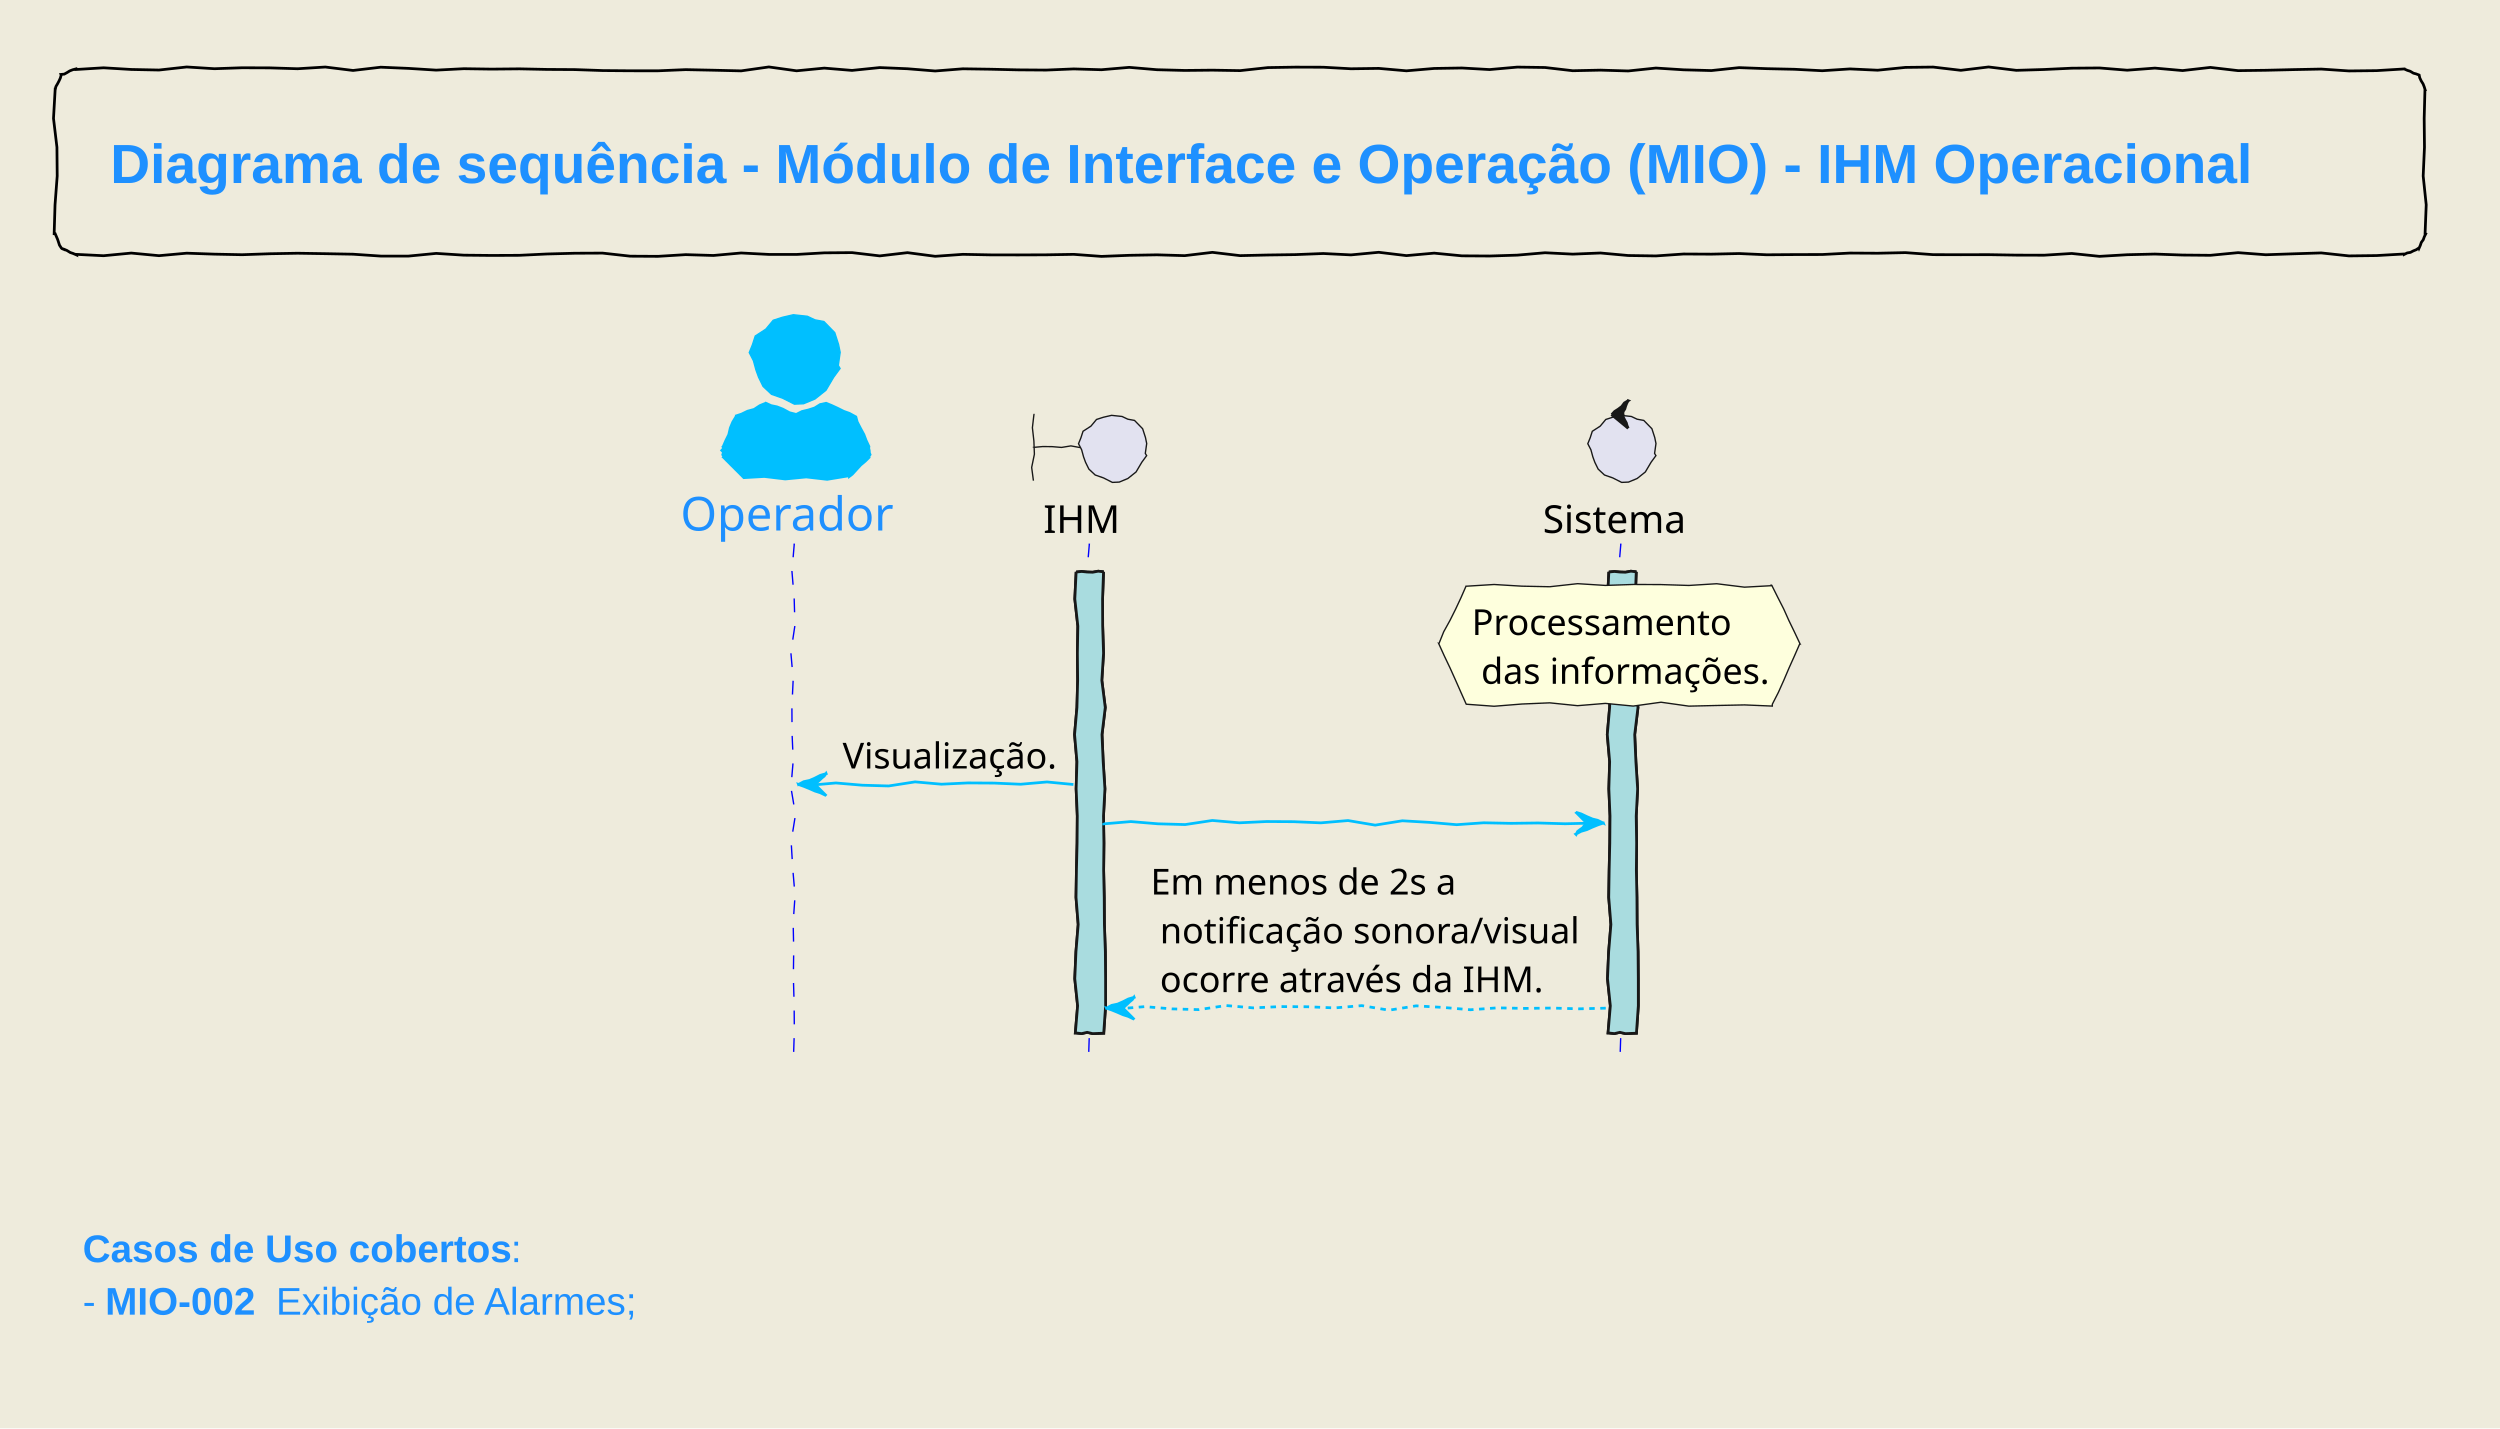
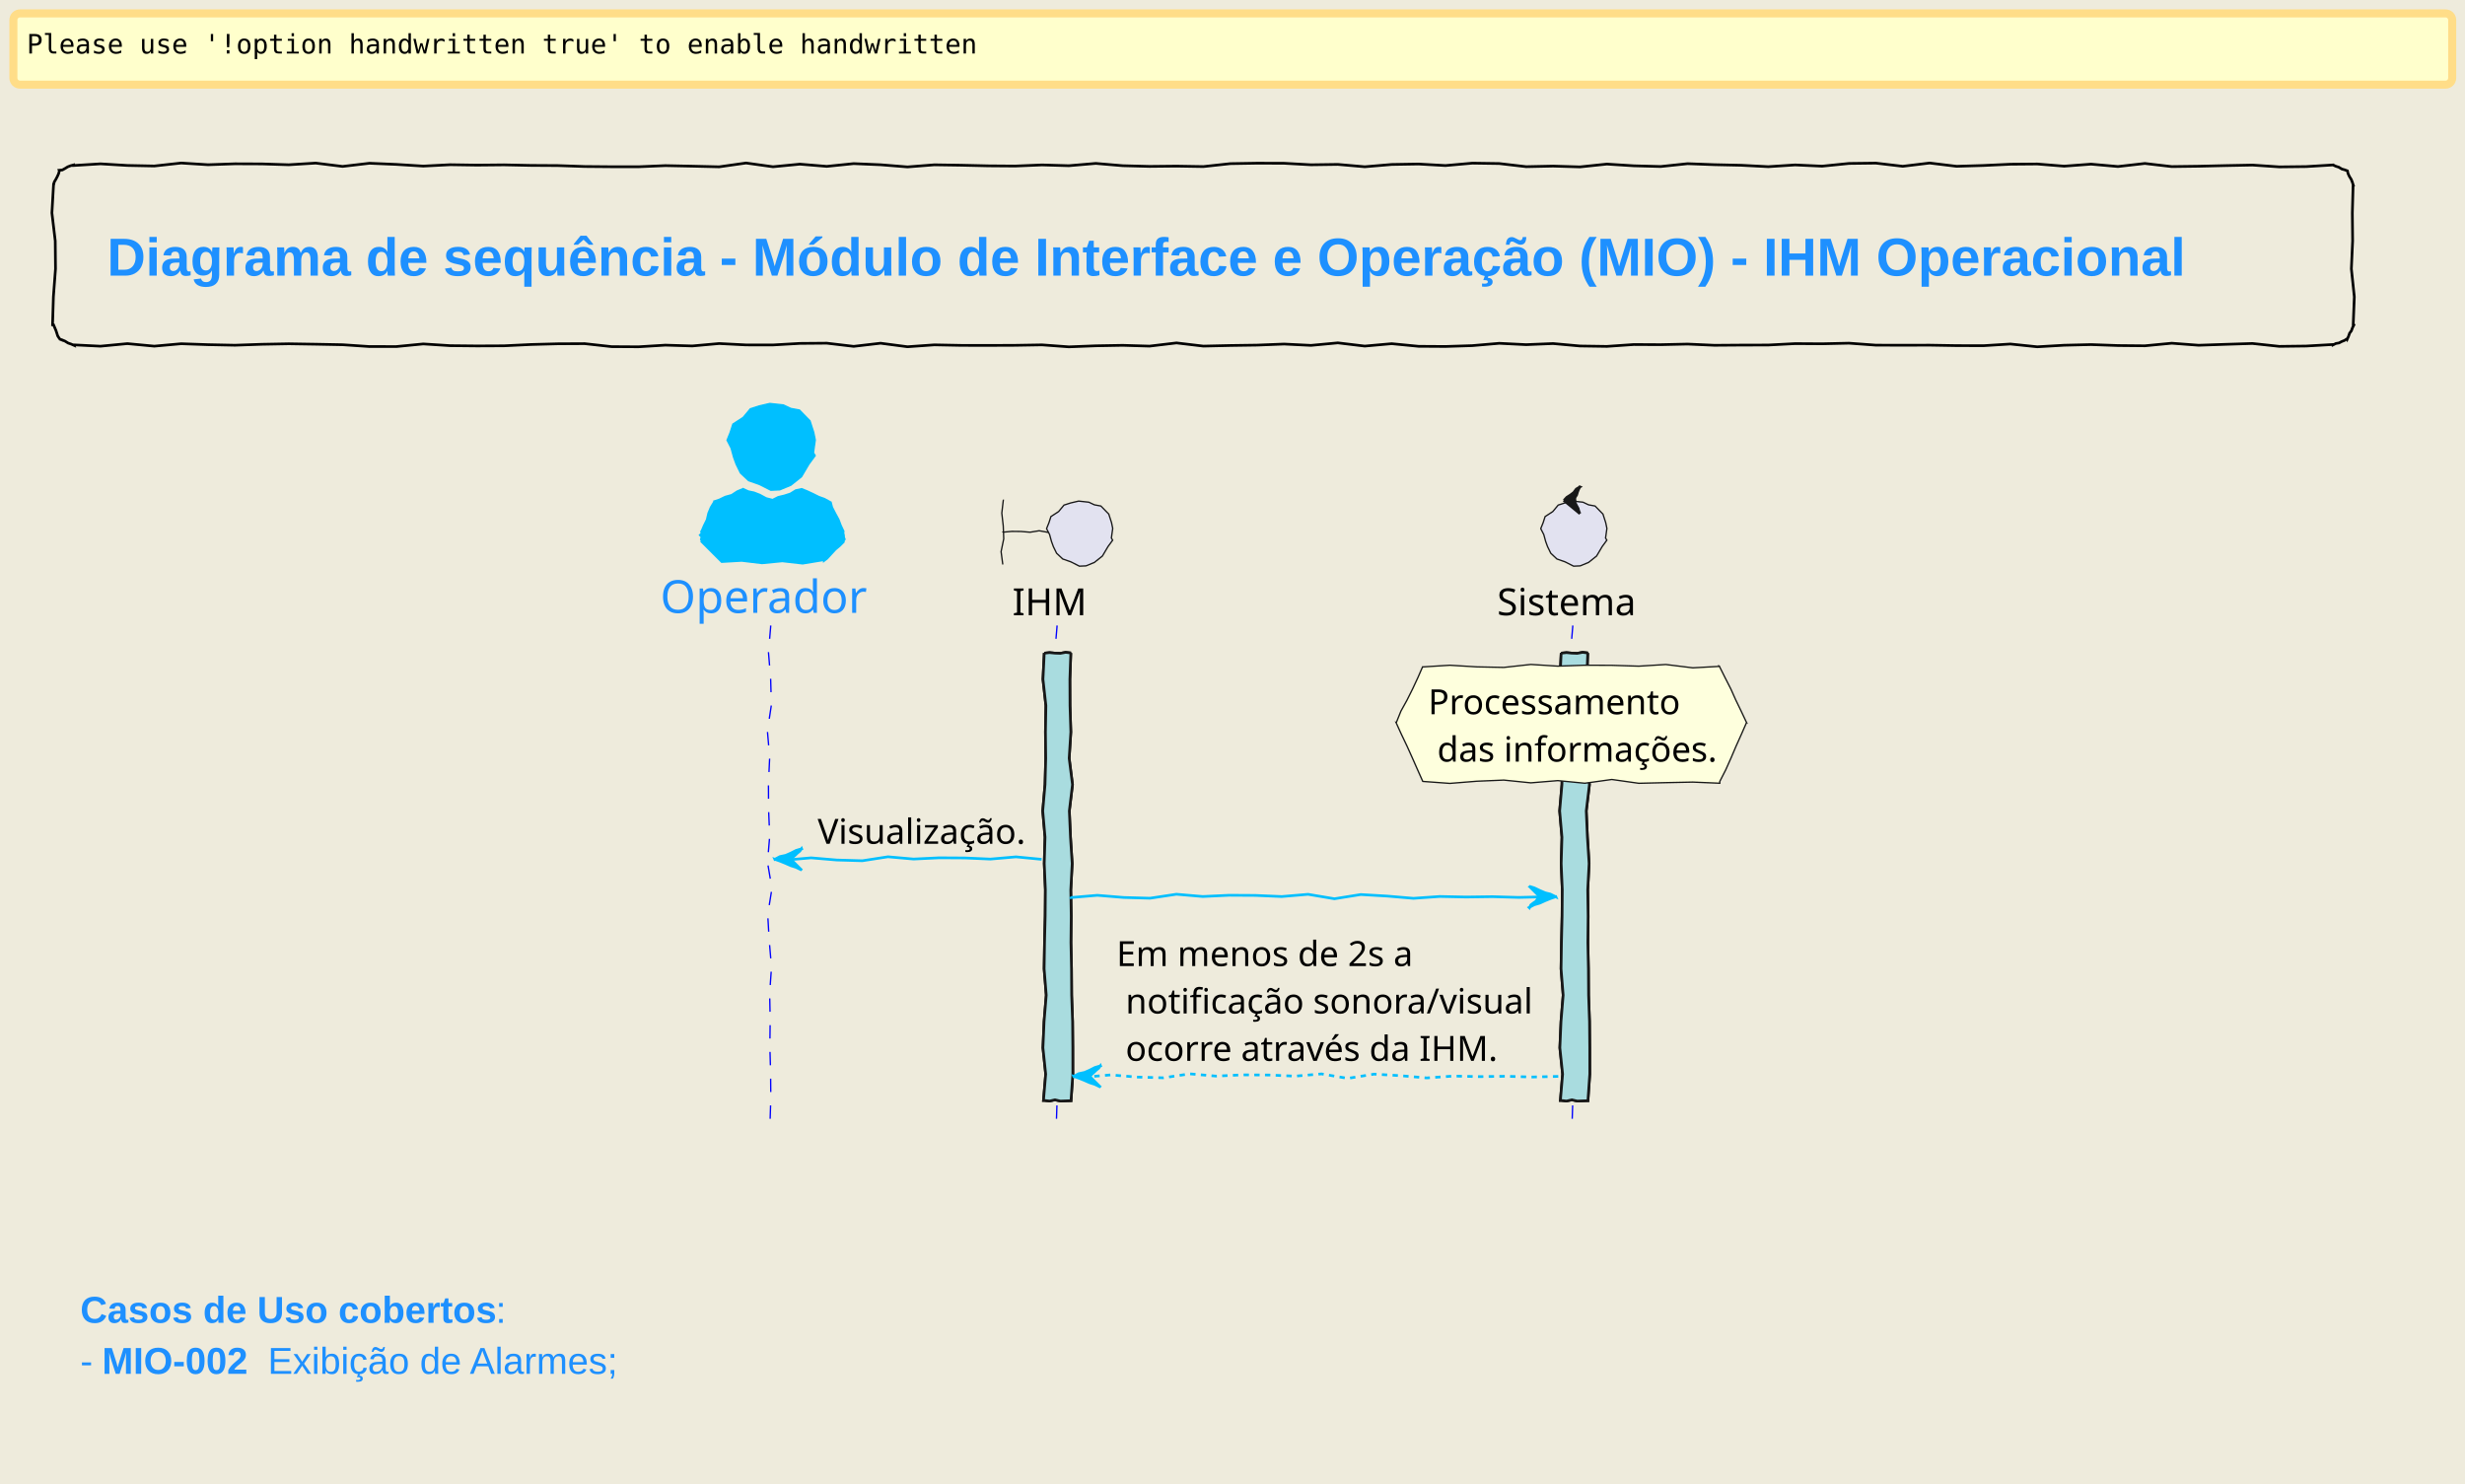
- <svg xmlns="http://www.w3.org/2000/svg" contentStyleType="text/css" data-diagram-type="SEQUENCE" height="750.142px" preserveAspectRatio="none" style="width:1313px;height:750px;background:#EEEBDC;" version="1.1" viewBox="0 0 1313 750" width="1313.473px" zoomAndPan="magnify">
+ <svg xmlns="http://www.w3.org/2000/svg" contentStyleType="text/css" data-diagram-type="SEQUENCE" height="750.619px" preserveAspectRatio="none" style="width:1246px;height:750px;background:#EEEBDC;" version="1.1" viewBox="0 0 1246 750" width="1246.974px" zoomAndPan="magnify">
  <defs />
  <g>
-     <rect fill="#EEEBDC" height="750.142" style="stroke:none;stroke-width:1.448;" width="1313.473" x="0" y="0" />
+     <rect fill="#EEEBDC" height="750.619" style="stroke:none;stroke-width:1.353;" width="1246.974" x="0" y="0" />
+     <rect fill="#FFFFCC" height="36.031" rx="3.381" ry="3.381" style="stroke:#FFDD88;stroke-width:4.057;" width="1232.772" x="6.762" y="6.762" />
+     <text fill="#000000" font-family="monospace" font-size="13.525" lengthAdjust="spacing" textLength="480.41" x="13.525" y="27.049">Please use '!option handwritten true' to enable handwritten</text>
    <g>
-       <polygon fill="#A9DCDF" points="565.195,300.338,565.195,300.439,568.092,300.138,570.988,300.431,573.884,300.531,576.781,299.993,579.677,300.338,579.564,300.338,579.059,314.584,579.122,328.83,579.578,343.076,578.676,357.322,580.479,371.568,578.764,385.814,579.39,400.06,580.302,414.306,579.553,428.552,579.776,442.798,579.631,457.045,579.935,471.291,580.023,485.537,580.525,499.783,580.649,514.029,580.661,528.275,579.677,542.521,579.677,542.644,576.781,542.745,573.884,542.86,570.988,542.173,568.092,542.848,565.195,542.521,564.766,542.521,565.968,528.275,564.479,514.029,565.096,499.783,566.269,485.537,565.125,471.291,565.348,457.045,565.686,442.798,565.798,428.552,565.19,414.306,565.611,400.06,564.366,385.814,565.607,371.568,565.989,357.322,565.839,343.076,566.083,328.83,564.496,314.584,565.195,300.338" style="stroke:#181818;stroke-width:1.448;" />
+       <polygon fill="#A9DCDF" points="527.851,330.049,527.851,330.143,530.556,329.862,533.261,330.136,535.966,330.229,538.671,329.727,541.376,330.049,541.27,330.049,540.799,343.353,540.857,356.658,541.283,369.963,540.441,383.268,542.124,396.572,540.523,409.877,541.108,423.182,541.96,436.487,541.26,449.792,541.468,463.096,541.332,476.401,541.617,489.706,541.699,503.011,542.168,516.316,542.283,529.62,542.294,542.925,541.376,556.23,541.376,556.345,538.671,556.439,535.966,556.546,533.261,555.905,530.556,556.536,527.851,556.23,527.45,556.23,528.573,542.925,527.181,529.62,527.758,516.316,528.854,503.011,527.785,489.706,527.993,476.401,528.309,463.096,528.414,449.792,527.846,436.487,528.239,423.182,527.077,409.877,528.236,396.572,528.592,383.268,528.452,369.963,528.68,356.658,527.197,343.353,527.851,330.049" style="stroke:#181818;stroke-width:1.353;" />
    </g>
    <g>
-       <polygon fill="#A9DCDF" points="844.976,300.338,844.976,300.439,847.872,300.138,850.768,300.431,853.664,300.531,856.561,299.993,859.457,300.338,859.345,300.338,858.839,314.584,858.902,328.83,859.358,343.076,858.456,357.322,860.259,371.568,858.544,385.814,859.171,400.06,860.082,414.306,859.333,428.552,859.556,442.798,859.411,457.045,859.716,471.291,859.803,485.537,860.305,499.783,860.429,514.029,860.441,528.275,859.457,542.521,859.457,542.644,856.561,542.745,853.664,542.86,850.768,542.173,847.872,542.848,844.976,542.521,844.546,542.521,845.749,528.275,844.259,514.029,844.876,499.783,846.049,485.537,844.905,471.291,845.128,457.045,845.466,442.798,845.578,428.552,844.97,414.306,845.391,400.06,844.147,385.814,845.387,371.568,845.769,357.322,845.619,343.076,845.863,328.83,844.276,314.584,844.976,300.338" style="stroke:#181818;stroke-width:1.448;" />
+       <polygon fill="#A9DCDF" points="789.145,330.049,789.145,330.143,791.85,329.862,794.555,330.136,797.26,330.229,799.965,329.727,802.67,330.049,802.564,330.049,802.093,343.353,802.151,356.658,802.577,369.963,801.735,383.268,803.418,396.572,801.817,409.877,802.402,423.182,803.254,436.487,802.554,449.792,802.762,463.096,802.626,476.401,802.911,489.706,802.993,503.011,803.462,516.316,803.577,529.62,803.588,542.925,802.67,556.23,802.67,556.345,799.965,556.439,797.26,556.546,794.555,555.905,791.85,556.536,789.145,556.23,788.744,556.23,789.867,542.925,788.475,529.62,789.052,516.316,790.148,503.011,789.079,489.706,789.287,476.401,789.603,463.096,789.708,449.792,789.14,436.487,789.533,423.182,788.371,409.877,789.529,396.572,789.886,383.268,789.746,369.963,789.974,356.658,788.492,343.353,789.145,330.049" style="stroke:#181818;stroke-width:1.353;" />
    </g>
    <g>
-       <polygon fill="#000000" fill-opacity="0" points="412.124,285.856,412.124,285.958,414.441,285.656,416.758,285.95,419.075,286.049,421.392,285.512,423.709,285.856,423.597,285.856,423.092,300.051,423.154,314.245,423.611,328.44,422.708,342.635,424.511,356.829,422.797,371.024,423.423,385.219,424.335,399.413,423.585,413.608,423.808,427.803,423.663,441.997,423.968,456.192,424.056,470.387,424.558,484.581,424.681,498.776,424.693,512.97,424.078,527.165,424.381,541.36,423.709,555.554,423.709,555.893,421.392,555.206,419.075,555.882,416.758,555.411,414.441,555.812,412.124,555.554,411.407,555.554,412.025,541.36,413.198,527.165,412.054,512.97,412.277,498.776,412.615,484.581,412.727,470.387,412.119,456.192,412.54,441.997,411.295,427.803,412.536,413.608,412.918,399.413,412.768,385.219,413.012,371.024,411.425,356.829,411.18,342.635,411.224,328.44,412.039,314.245,411.84,300.051,412.124,285.856" />
-       <path d="M416.73,285.856 L417.136,285.856 L415.93,300.051 L417.103,314.245 L417.502,328.44 L415.353,342.635 L416.58,356.829 L415.907,371.024 L415.99,385.219 L416.599,399.413 L415.395,413.608 L417.799,427.803 L415.513,441.997 L416.348,456.192 L417.564,470.387 L416.565,484.581 L416.862,498.776 L416.669,512.97 L417.075,527.165 L417.192,541.36 L416.73,555.554" fill="none" style="stroke:#0000FF;stroke-width:0.724;stroke-dasharray:7.241,7.241;" />
+       <polygon fill="#000000" fill-opacity="0" points="384.894,316.524,384.894,316.619,387.058,316.337,389.222,316.611,391.386,316.704,393.55,316.202,395.714,316.524,395.608,316.524,395.137,329.781,395.195,343.037,395.621,356.294,394.778,369.551,396.462,382.808,394.861,396.064,395.446,409.321,396.298,422.578,395.598,435.835,395.806,449.091,395.67,462.348,395.955,475.605,396.037,488.862,396.506,502.118,396.621,515.375,396.632,528.632,396.058,541.889,396.341,555.145,395.714,568.402,395.714,568.719,393.55,568.077,391.386,568.708,389.222,568.268,387.058,568.643,384.894,568.402,384.224,568.402,384.801,555.145,385.897,541.889,384.828,528.632,385.036,515.375,385.352,502.118,385.457,488.862,384.889,475.605,385.282,462.348,384.12,449.091,385.278,435.835,385.635,422.578,385.495,409.321,385.723,396.064,384.24,382.808,384.012,369.551,384.053,356.294,384.814,343.037,384.628,329.781,384.894,316.524" />
+       <path d="M389.195,316.524 L389.574,316.524 L388.448,329.781 L389.544,343.037 L389.916,356.294 L387.909,369.551 L389.055,382.808 L388.426,396.064 L388.504,409.321 L389.072,422.578 L387.949,435.835 L390.194,449.091 L388.059,462.348 L388.839,475.605 L389.974,488.862 L389.041,502.118 L389.318,515.375 L389.138,528.632 L389.517,541.889 L389.627,555.145 L389.195,568.402" fill="none" style="stroke:#0000FF;stroke-width:0.676;stroke-dasharray:6.762,6.762;" />
    </g>
    <g>
-       <polygon fill="#000000" fill-opacity="0" points="566.644,285.856,566.644,285.958,568.961,285.656,571.278,285.95,573.595,286.049,575.912,285.512,578.229,285.856,578.116,285.856,577.611,300.051,577.673,314.245,578.13,328.44,577.228,342.635,579.03,356.829,577.316,371.024,577.942,385.219,578.854,399.413,578.105,413.608,578.328,427.803,578.183,441.997,578.487,456.192,578.575,470.387,579.077,484.581,579.201,498.776,579.212,512.97,578.597,527.165,578.9,541.36,578.229,555.554,578.229,555.893,575.912,555.206,573.595,555.882,571.278,555.411,568.961,555.812,566.644,555.554,565.927,555.554,566.544,541.36,567.717,527.165,566.573,512.97,566.796,498.776,567.134,484.581,567.246,470.387,566.638,456.192,567.059,441.997,565.815,427.803,567.055,413.608,567.437,399.413,567.287,385.219,567.531,371.024,565.944,356.829,565.699,342.635,565.744,328.44,566.558,314.245,566.359,300.051,566.644,285.856" />
-       <path d="M571.712,285.856 L572.118,285.856 L570.912,300.051 L572.085,314.245 L572.484,328.44 L570.335,342.635 L571.562,356.829 L570.889,371.024 L570.972,385.219 L571.581,399.413 L570.377,413.608 L572.781,427.803 L570.495,441.997 L571.33,456.192 L572.546,470.387 L571.547,484.581 L571.844,498.776 L571.65,512.97 L572.057,527.165 L572.174,541.36 L571.712,555.554" fill="none" style="stroke:#0000FF;stroke-width:0.724;stroke-dasharray:7.241,7.241;" />
+       <polygon fill="#000000" fill-opacity="0" points="529.203,316.524,529.203,316.619,531.367,316.337,533.531,316.611,535.695,316.704,537.859,316.202,540.023,316.524,539.918,316.524,539.446,329.781,539.504,343.037,539.931,356.294,539.088,369.551,540.772,382.808,539.171,396.064,539.756,409.321,540.607,422.578,539.907,435.835,540.115,449.091,539.98,462.348,540.264,475.605,540.346,488.862,540.815,502.118,540.931,515.375,540.942,528.632,540.367,541.889,540.65,555.145,540.023,568.402,540.023,568.719,537.859,568.077,535.695,568.708,533.531,568.268,531.367,568.643,529.203,568.402,528.534,568.402,529.111,555.145,530.206,541.889,529.137,528.632,529.346,515.375,529.661,502.118,529.766,488.862,529.198,475.605,529.592,462.348,528.429,449.091,529.588,435.835,529.945,422.578,529.805,409.321,530.033,396.064,528.55,382.808,528.321,369.551,528.363,356.294,529.124,343.037,528.938,329.781,529.203,316.524" />
+       <path d="M533.937,316.524 L534.316,316.524 L533.19,329.781 L534.285,343.037 L534.658,356.294 L532.65,369.551 L533.797,382.808 L533.168,396.064 L533.245,409.321 L533.814,422.578 L532.69,435.835 L534.935,449.091 L532.8,462.348 L533.58,475.605 L534.716,488.862 L533.782,502.118 L534.06,515.375 L533.879,528.632 L534.259,541.889 L534.368,555.145 L533.937,568.402" fill="none" style="stroke:#0000FF;stroke-width:0.676;stroke-dasharray:6.762,6.762;" />
    </g>
    <g>
-       <polygon fill="#000000" fill-opacity="0" points="846.424,285.856,846.424,285.958,848.741,285.656,851.058,285.95,853.375,286.049,855.692,285.512,858.009,285.856,857.896,285.856,857.391,300.051,857.453,314.245,857.91,328.44,857.008,342.635,858.811,356.829,857.096,371.024,857.722,385.219,858.634,399.413,857.885,413.608,858.108,427.803,857.963,441.997,858.267,456.192,858.355,470.387,858.857,484.581,858.981,498.776,858.992,512.97,858.378,527.165,858.68,541.36,858.009,555.554,858.009,555.893,855.692,555.206,853.375,555.882,851.058,555.411,848.741,555.812,846.424,555.554,845.707,555.554,846.324,541.36,847.498,527.165,846.353,512.97,846.576,498.776,846.914,484.581,847.026,470.387,846.418,456.192,846.84,441.997,845.595,427.803,846.836,413.608,847.217,399.413,847.067,385.219,847.311,371.024,845.724,356.829,845.479,342.635,845.524,328.44,846.338,314.245,846.139,300.051,846.424,285.856" />
-       <path d="M850.842,285.856 L851.248,285.856 L850.042,300.051 L851.215,314.245 L851.614,328.44 L849.465,342.635 L850.692,356.829 L850.019,371.024 L850.102,385.219 L850.711,399.413 L849.507,413.608 L851.911,427.803 L849.625,441.997 L850.46,456.192 L851.676,470.387 L850.677,484.581 L850.974,498.776 L850.78,512.97 L851.187,527.165 L851.304,541.36 L850.842,555.554" fill="none" style="stroke:#0000FF;stroke-width:0.724;stroke-dasharray:7.241,7.241;" />
+       <polygon fill="#000000" fill-opacity="0" points="790.497,316.524,790.497,316.619,792.661,316.337,794.825,316.611,796.989,316.704,799.153,316.202,801.317,316.524,801.212,316.524,800.74,329.781,800.798,343.037,801.225,356.294,800.382,369.551,802.066,382.808,800.465,396.064,801.05,409.321,801.901,422.578,801.201,435.835,801.409,449.091,801.274,462.348,801.559,475.605,801.64,488.862,802.109,502.118,802.225,515.375,802.236,528.632,801.662,541.889,801.944,555.145,801.317,568.402,801.317,568.719,799.153,568.077,796.989,568.708,794.825,568.268,792.661,568.643,790.497,568.402,789.828,568.402,790.405,555.145,791.5,541.889,790.432,528.632,790.64,515.375,790.955,502.118,791.06,488.862,790.492,475.605,790.886,462.348,789.723,449.091,790.882,435.835,791.239,422.578,791.099,409.321,791.327,396.064,789.844,382.808,789.615,369.551,789.657,356.294,790.418,343.037,790.232,329.781,790.497,316.524" />
+       <path d="M794.624,316.524 L795.003,316.524 L793.877,329.781 L794.972,343.037 L795.345,356.294 L793.337,369.551 L794.484,382.808 L793.855,396.064 L793.932,409.321 L794.501,422.578 L793.377,435.835 L795.622,449.091 L793.487,462.348 L794.267,475.605 L795.403,488.862 L794.469,502.118 L794.747,515.375 L794.566,528.632 L794.946,541.889 L795.055,555.145 L794.624,568.402" fill="none" style="stroke:#0000FF;stroke-width:0.676;stroke-dasharray:6.762,6.762;" />
    </g>
    <g class="participant participant-head" data-participant="OP">
-       <text fill="#1E90FF" font-family="Aapex" font-size="24.619" lengthAdjust="spacing" textLength="112.433" x="357.356" y="278.643">Operador</text>
-       <polygon fill="#00BFFF" points="441.215,193.519,437.819,198.16,433.802,204.957,428.056,209.538,422.019,212.043,417.205,212.26,411.018,209.127,405.18,207.081,400.749,202.925,398.424,198.168,397.046,194.38,395.696,189.433,393.504,185.175,395.188,181.018,396.664,176.465,402.202,172.863,406.098,168.191,410.92,166.639,416.653,165.303,424.005,166.096,428.032,167.996,432.714,168.856,438.406,174.689,440.391,180.845,441.253,185.047,440.276,191.969" style="stroke:#00BFFF;stroke-width:0.724;" />
-       <path d="M417.917,216.846 L417.917,216.846 L417.963,216.973 L421.012,215.437 L424.331,214.646 L427.563,213.612 L430.504,211.78 L433.847,211.054 L433.847,211.054 L433.826,211.008 L436.919,212.252 L440.116,213.725 L443.386,215.358 L446.406,216.441 L449.776,218.294 L450.101,218.442 L450.855,221.312 L452.557,224.613 L454.374,227.967 L455.519,231.015 L457.017,234.224 L457.105,234.224 L456.976,235.382 L457.247,236.541 L457.325,237.7 L457.771,238.858 L457.017,240.017 L457.017,240.017 L457.322,240.322 L455.009,242.643 L452.499,244.767 L450.277,247.179 L448.068,249.604 L445.432,251.602 L445.432,250.673 L434.426,252.475 L423.42,251.22 L412.414,252.289 L401.408,250.965 L390.402,251.602 L390.402,251.602 L390.371,251.571 L388.423,249.622 L385.746,246.946 L383.499,244.699 L381.288,242.488 L378.817,240.017 L379.353,240.017 L378.812,238.858 L379.187,237.7 L378.08,236.541 L379.183,235.382 L378.817,234.224 L378.817,234.224 L379.138,234.37 L380.525,231.156 L382.072,228.015 L382.878,224.537 L384.227,221.306 L386.058,218.294 L385.892,217.93 L389.228,216.812 L392.377,215.283 L395.797,214.349 L398.755,212.399 L401.987,211.054 L401.987,211.054 L401.912,210.846 L405.223,212.35 L408.212,212.967 L411.431,214.215 L414.874,216.08 L417.917,216.846" fill="#00BFFF" />
+       <text fill="#1E90FF" font-family="Aapex" font-size="22.992" lengthAdjust="spacing" textLength="105.004" x="333.744" y="309.787">Operador</text>
+       <polygon fill="#00BFFF" points="412.063,230.288,408.891,234.622,405.139,240.97,399.773,245.248,394.135,247.588,389.639,247.791,383.86,244.865,378.408,242.953,374.27,239.072,372.099,234.63,370.812,231.092,369.55,226.471,367.503,222.495,369.077,218.613,370.455,214.36,375.627,210.997,379.265,206.633,383.769,205.184,389.123,203.936,395.99,204.677,399.75,206.451,404.123,207.255,409.439,212.702,411.292,218.452,412.098,222.375,411.186,228.84" style="stroke:#00BFFF;stroke-width:0.676;" />
+       <path d="M390.304,252.074 L390.304,252.074 L390.347,252.192 L393.194,250.757 L396.294,250.019 L399.312,249.053 L402.059,247.343 L405.181,246.664 L405.181,246.664 L405.161,246.621 L408.05,247.783 L411.036,249.159 L414.09,250.684 L416.911,251.695 L420.058,253.426 L420.361,253.564 L421.065,256.245 L422.655,259.328 L424.352,262.46 L425.421,265.306 L426.82,268.303 L426.902,268.303 L426.782,269.385 L427.035,270.467 L427.108,271.549 L427.524,272.631 L426.82,273.713 L426.82,273.713 L427.105,273.998 L424.945,276.166 L422.601,278.149 L420.525,280.402 L418.463,282.667 L416,284.533 L416,283.666 L405.722,285.349 L395.443,284.176 L385.164,285.175 L374.885,283.938 L364.607,284.533 L364.607,284.533 L364.578,284.504 L362.758,282.684 L360.258,280.184 L358.16,278.086 L356.095,276.021 L353.787,273.713 L354.287,273.713 L353.782,272.631 L354.132,271.549 L353.099,270.467 L354.129,269.385 L353.787,268.303 L353.787,268.303 L354.087,268.44 L355.383,265.438 L356.827,262.505 L357.58,259.257 L358.84,256.239 L360.549,253.426 L360.395,253.086 L363.51,252.041 L366.451,250.613 L369.645,249.742 L372.408,247.921 L375.426,246.664 L375.426,246.664 L375.356,246.47 L378.449,247.875 L381.24,248.451 L384.246,249.616 L387.462,251.358 L390.304,252.074" fill="#00BFFF" />
    </g>
    <g class="participant participant-head" data-participant="IHM">
-       <text fill="#000000" font-family="sans-serif" font-size="20.274" lengthAdjust="spacing" textLength="40.285" x="547.949" y="279.916">IHM</text>
-       <path d="M542.749,217.695 L543.02,217.695 L542.216,224.646 L542.998,231.597 L543.264,238.548 L541.831,245.499 L542.749,252.45 M542.749,235.073 L542.749,234.973 L547.673,234.524 L552.596,234.579 L557.52,234.985 L562.444,234.183 L567.368,235.073" fill="none" style="stroke:#181818;stroke-width:0.724;" />
-       <polygon fill="#E2E2F0" points="602.219,239.3,599.672,242.78,596.659,247.878,592.35,251.314,587.822,253.192,584.212,253.355,579.571,251.006,575.193,249.471,571.869,246.354,570.126,242.786,569.092,239.946,568.079,236.235,566.436,233.042,567.699,229.924,568.806,226.509,572.959,223.808,575.881,220.303,579.498,219.139,583.798,218.137,589.312,218.733,592.332,220.157,595.843,220.803,600.112,225.177,601.601,229.794,602.247,232.945,601.515,238.137" style="stroke:#181818;stroke-width:0.724;" />
+       <text fill="#000000" font-family="sans-serif" font-size="18.934" lengthAdjust="spacing" textLength="37.623" x="511.744" y="310.976">IHM</text>
+       <path d="M506.888,252.866 L507.14,252.866 L506.39,259.358 L507.12,265.85 L507.368,272.342 L506.03,278.834 L506.888,285.325 M506.888,269.096 L506.888,269.002 L511.486,268.583 L516.084,268.635 L520.683,269.014 L525.281,268.265 L529.88,269.096" fill="none" style="stroke:#181818;stroke-width:0.676;" />
+       <polygon fill="#E2E2F0" points="562.428,273.043,560.049,276.294,557.236,281.055,553.211,284.264,548.982,286.018,545.611,286.171,541.277,283.976,537.188,282.543,534.084,279.632,532.456,276.3,531.49,273.647,530.544,270.181,529.009,267.199,530.189,264.287,531.222,261.098,535.101,258.575,537.831,255.302,541.208,254.215,545.224,253.279,550.374,253.835,553.194,255.166,556.474,255.769,560.461,259.854,561.851,264.166,562.455,267.109,561.771,271.958" style="stroke:#181818;stroke-width:0.676;" />
    </g>
    <g class="participant participant-head" data-participant="ST">
-       <text fill="#000000" font-family="sans-serif" font-size="20.274" lengthAdjust="spacing" textLength="75.156" x="810.294" y="279.916">Sistema</text>
-       <polygon fill="#E2E2F0" points="869.69,239.3,867.143,242.78,864.13,247.878,859.821,251.314,855.293,253.192,851.682,253.355,847.042,251.006,842.663,249.471,839.34,246.354,837.597,242.786,836.563,239.946,835.55,236.235,833.906,233.042,835.17,229.924,836.276,226.509,840.43,223.808,843.352,220.303,846.969,219.139,851.269,218.137,856.783,218.733,859.803,220.157,863.314,220.803,867.583,225.177,869.072,229.794,869.718,232.945,868.986,238.137" style="stroke:#181818;stroke-width:0.724;" />
-       <polygon fill="#181818" points="846.424,217.695,846.489,217.773,848.033,216.093,849.959,214.87,851.76,213.499,853.154,211.638,855.113,210.454,855.078,210.44,854.342,211.826,853.782,213.282,853.344,214.786,852.486,216.123,852.216,217.695,852.464,217.794,852.513,219.03,853.286,220.556,854.148,222.117,854.495,223.472,855.113,224.936,855.134,224.961,853.365,223.476,851.692,222.106,849.973,220.68,848.342,219.36,846.424,217.695" style="stroke:#181818;stroke-width:1.448;" />
+       <text fill="#000000" font-family="sans-serif" font-size="18.934" lengthAdjust="spacing" textLength="70.19" x="756.755" y="310.976">Sistema</text>
+       <polygon fill="#E2E2F0" points="812.226,273.043,809.847,276.294,807.034,281.055,803.009,284.264,798.78,286.018,795.409,286.171,791.075,283.976,786.986,282.543,783.882,279.632,782.254,276.3,781.288,273.647,780.342,270.181,778.807,267.199,779.987,264.287,781.021,261.098,784.9,258.575,787.629,255.302,791.006,254.215,795.022,253.279,800.172,253.835,802.992,255.166,806.272,255.769,810.259,259.854,811.649,264.166,812.253,267.109,811.569,271.958" style="stroke:#181818;stroke-width:0.676;" />
+       <polygon fill="#181818" points="790.497,252.866,790.558,252.939,792.001,251.37,793.799,250.228,795.482,248.947,796.783,247.209,798.612,246.104,798.58,246.091,797.893,247.385,797.37,248.744,796.961,250.15,796.159,251.398,795.907,252.866,796.139,252.959,796.184,254.113,796.906,255.538,797.711,256.996,798.035,258.262,798.612,259.628,798.632,259.652,796.98,258.265,795.418,256.985,793.812,255.654,792.289,254.421,790.497,252.866" style="stroke:#181818;stroke-width:1.353;" />
    </g>
    <g>
-       <polygon fill="#A9DCDF" points="565.195,300.338,565.195,300.439,568.092,300.138,570.988,300.431,573.884,300.531,576.781,299.993,579.677,300.338,579.564,300.338,579.059,314.584,579.122,328.83,579.578,343.076,578.676,357.322,580.479,371.568,578.764,385.814,579.39,400.06,580.302,414.306,579.553,428.552,579.776,442.798,579.631,457.045,579.935,471.291,580.023,485.537,580.525,499.783,580.649,514.029,580.661,528.275,579.677,542.521,579.677,542.644,576.781,542.745,573.884,542.86,570.988,542.173,568.092,542.848,565.195,542.521,564.766,542.521,565.968,528.275,564.479,514.029,565.096,499.783,566.269,485.537,565.125,471.291,565.348,457.045,565.686,442.798,565.798,428.552,565.19,414.306,565.611,400.06,564.366,385.814,565.607,371.568,565.989,357.322,565.839,343.076,566.083,328.83,564.496,314.584,565.195,300.338" style="stroke:#181818;stroke-width:1.448;" />
+       <polygon fill="#A9DCDF" points="527.851,330.049,527.851,330.143,530.556,329.862,533.261,330.136,535.966,330.229,538.671,329.727,541.376,330.049,541.27,330.049,540.799,343.353,540.857,356.658,541.283,369.963,540.441,383.268,542.124,396.572,540.523,409.877,541.108,423.182,541.96,436.487,541.26,449.792,541.468,463.096,541.332,476.401,541.617,489.706,541.699,503.011,542.168,516.316,542.283,529.62,542.294,542.925,541.376,556.23,541.376,556.345,538.671,556.439,535.966,556.546,533.261,555.905,530.556,556.536,527.851,556.23,527.45,556.23,528.573,542.925,527.181,529.62,527.758,516.316,528.854,503.011,527.785,489.706,527.993,476.401,528.309,463.096,528.414,449.792,527.846,436.487,528.239,423.182,527.077,409.877,528.236,396.572,528.592,383.268,528.452,369.963,528.68,356.658,527.197,343.353,527.851,330.049" style="stroke:#181818;stroke-width:1.353;" />
    </g>
    <g>
-       <polygon fill="#A9DCDF" points="844.976,300.338,844.976,300.439,847.872,300.138,850.768,300.431,853.664,300.531,856.561,299.993,859.457,300.338,859.345,300.338,858.839,314.584,858.902,328.83,859.358,343.076,858.456,357.322,860.259,371.568,858.544,385.814,859.171,400.06,860.082,414.306,859.333,428.552,859.556,442.798,859.411,457.045,859.716,471.291,859.803,485.537,860.305,499.783,860.429,514.029,860.441,528.275,859.457,542.521,859.457,542.644,856.561,542.745,853.664,542.86,850.768,542.173,847.872,542.848,844.976,542.521,844.546,542.521,845.749,528.275,844.259,514.029,844.876,499.783,846.049,485.537,844.905,471.291,845.128,457.045,845.466,442.798,845.578,428.552,844.97,414.306,845.391,400.06,844.147,385.814,845.387,371.568,845.769,357.322,845.619,343.076,845.863,328.83,844.276,314.584,844.976,300.338" style="stroke:#181818;stroke-width:1.448;" />
+       <polygon fill="#A9DCDF" points="789.145,330.049,789.145,330.143,791.85,329.862,794.555,330.136,797.26,330.229,799.965,329.727,802.67,330.049,802.564,330.049,802.093,343.353,802.151,356.658,802.577,369.963,801.735,383.268,803.418,396.572,801.817,409.877,802.402,423.182,803.254,436.487,802.554,449.792,802.762,463.096,802.626,476.401,802.911,489.706,802.993,503.011,803.462,516.316,803.577,529.62,803.588,542.925,802.67,556.23,802.67,556.345,799.965,556.439,797.26,556.546,794.555,555.905,791.85,556.536,789.145,556.23,788.744,556.23,789.867,542.925,788.475,529.62,789.052,516.316,790.148,503.011,789.079,489.706,789.287,476.401,789.603,463.096,789.708,449.792,789.14,436.487,789.533,423.182,788.371,409.877,789.529,396.572,789.886,383.268,789.746,369.963,789.974,356.658,788.492,343.353,789.145,330.049" style="stroke:#181818;stroke-width:1.353;" />
    </g>
-     <polygon fill="#FEFFDD" points="770.079,307.579,770.079,307.883,784.692,306.978,799.306,307.858,813.919,308.157,828.532,306.545,843.145,307.466,857.758,306.961,872.371,307.023,886.985,307.48,901.598,306.577,916.211,308.38,930.824,307.579,930.549,307.448,933.634,313.62,936.805,319.833,939.476,325.807,942.439,331.922,945.306,337.99,945.292,337.983,942.488,344.397,939.618,350.781,936.874,357.222,934.015,363.611,930.824,369.849,930.824,370.833,916.211,370.218,901.598,370.52,886.985,370.866,872.371,368.805,857.758,370.832,843.145,369.42,828.532,370.622,813.919,369.132,799.306,369.75,784.692,370.923,770.079,369.849,770.058,369.839,767.229,363.498,764.435,357.173,761.573,350.817,758.492,344.361,755.598,337.99,755.723,338.049,758.245,331.789,761.514,325.884,764.525,319.857,767.377,313.753,770.079,307.579" style="stroke:#181818;stroke-width:0.724;" />
-     <text fill="#000000" font-family="sans-serif" font-size="18.826" lengthAdjust="spacing" textLength="136.846" x="772.976" y="333.496">Processamento</text>
-     <text fill="#000000" font-family="sans-serif" font-size="18.826" lengthAdjust="spacing" textLength="151.455" x="777.87" y="359.137">das informações.</text>
+     <polygon fill="#FEFFDD" points="719.197,336.811,719.197,337.095,732.845,336.251,746.492,337.072,760.14,337.351,773.788,335.846,787.435,336.706,801.083,336.234,814.731,336.292,828.378,336.719,842.026,335.876,855.673,337.56,869.321,336.811,869.064,336.689,871.946,342.453,874.907,348.255,877.401,353.835,880.169,359.546,882.846,365.213,882.833,365.207,880.214,371.197,877.534,377.159,874.971,383.175,872.301,389.141,869.321,394.967,869.321,395.886,855.673,395.311,842.026,395.594,828.378,395.917,814.731,393.992,801.083,395.885,787.435,394.566,773.788,395.689,760.14,394.298,746.492,394.874,732.845,395.97,719.197,394.967,719.177,394.958,716.536,389.036,713.926,383.128,711.253,377.192,708.376,371.163,705.673,365.213,705.789,365.268,708.144,359.421,711.198,353.907,714.01,348.278,716.673,342.577,719.197,336.811" style="stroke:#181818;stroke-width:0.676;" />
+     <text fill="#000000" font-family="sans-serif" font-size="17.582" lengthAdjust="spacing" textLength="127.804" x="721.902" y="361.016">Processamento</text>
+     <text fill="#000000" font-family="sans-serif" font-size="17.582" lengthAdjust="spacing" textLength="141.448" x="726.473" y="384.963">das informações.</text>
    <g class="message" data-participant-1="IHM" data-participant-2="OP">
-       <polygon fill="#00BFFF" points="433.847,406.224,433.884,406.318,430.876,407.197,428.089,408.627,425.229,409.878,422.134,410.538,419.365,412.016,419.351,411.981,422.185,412.984,425.089,414.161,428.042,415.461,430.826,416.341,433.847,417.809,434.036,417.998,432.473,416.435,431.462,415.424,430.518,414.481,429.183,413.146,428.054,412.016,428.077,412.04,429.202,410.847,430.432,409.76,431.611,408.622,432.888,407.582,433.847,406.224" style="stroke:#00BFFF;stroke-width:1.448;" />
-       <path d="M425.158,412.016 L425.158,412.422 L439.017,411.216 L452.876,412.39 L466.735,412.788 L480.594,410.639 L494.452,411.866 L508.311,411.193 L522.17,411.276 L536.029,411.885 L549.888,410.681 L563.747,412.016" fill="none" style="stroke:#00BFFF;stroke-width:1.448;" />
-       <text fill="#000000" font-family="sans-serif" font-size="18.826" lengthAdjust="spacing" textLength="112.523" x="442.536" y="403.604">Visualização.</text>
+       <polygon fill="#00BFFF" points="405.181,428.938,405.216,429.026,402.406,429.847,399.803,431.183,397.133,432.351,394.242,432.968,391.656,434.348,391.643,434.316,394.29,435.252,397.002,436.352,399.76,437.566,402.36,438.387,405.181,439.758,405.357,439.935,403.898,438.475,402.954,437.531,402.072,436.65,400.825,435.403,399.771,434.348,399.793,434.37,400.843,433.256,401.992,432.241,403.093,431.178,404.286,430.207,405.181,428.938" style="stroke:#00BFFF;stroke-width:1.353;" />
+       <path d="M397.066,434.348 L397.066,434.727 L410.009,433.601 L422.952,434.697 L435.896,435.069 L448.839,433.062 L461.782,434.208 L474.725,433.579 L487.669,433.657 L500.612,434.225 L513.555,433.101 L526.498,434.348" fill="none" style="stroke:#00BFFF;stroke-width:1.353;" />
+       <text fill="#000000" font-family="sans-serif" font-size="17.582" lengthAdjust="spacing" textLength="105.088" x="413.296" y="426.492">Visualização.</text>
    </g>
    <g class="message" data-participant-1="IHM" data-participant-2="ST">
-       <polygon fill="#00BFFF" points="827.598,426.498,827.635,426.592,830.42,427.471,833.425,428.902,836.358,430.153,839.055,430.812,842.079,432.291,842.065,432.256,839.106,433.258,836.218,434.436,833.378,435.736,830.37,436.615,827.598,438.083,827.787,438.272,828.541,436.709,829.847,435.699,831.221,434.755,832.202,433.42,833.39,432.291,833.414,432.314,832.221,431.121,831.134,430.034,829.996,428.897,828.956,427.856,827.598,426.498" style="stroke:#00BFFF;stroke-width:1.448;" />
-       <path d="M579.677,432.291 L579.677,432.696 L593.933,431.49 L608.189,432.664 L622.445,433.062 L636.701,430.913 L650.957,432.14 L665.213,431.467 L679.47,431.55 L693.726,432.159 L707.982,430.956 L722.238,433.36 L736.494,431.074 L750.75,431.909 L765.006,433.125 L779.262,432.125 L793.518,432.422 L807.774,432.229 L822.03,432.635 L836.287,432.291" fill="none" style="stroke:#00BFFF;stroke-width:1.448;" />
+       <polygon fill="#00BFFF" points="772.915,447.873,772.951,447.961,775.551,448.781,778.357,450.118,781.097,451.286,783.616,451.902,786.44,453.283,786.427,453.25,783.664,454.186,780.966,455.286,778.314,456.5,775.505,457.321,772.915,458.693,773.092,458.869,773.796,457.41,775.016,456.466,776.299,455.584,777.216,454.337,778.325,453.283,778.347,453.305,777.233,452.191,776.218,451.176,775.155,450.113,774.184,449.142,772.915,447.873" style="stroke:#00BFFF;stroke-width:1.353;" />
+       <path d="M541.376,453.283 L541.376,453.662 L554.69,452.536 L568.004,453.631 L581.318,454.003 L594.632,451.996 L607.946,453.143 L621.26,452.514 L634.574,452.591 L647.889,453.16 L661.203,452.036 L674.517,454.281 L687.831,452.146 L701.145,452.926 L714.459,454.062 L727.774,453.128 L741.088,453.406 L754.402,453.225 L767.716,453.605 L781.03,453.283" fill="none" style="stroke:#00BFFF;stroke-width:1.353;" />
    </g>
    <g class="message" data-participant-1="ST" data-participant-2="IHM">
-       <polygon fill="#00BFFF" points="595.607,523.695,595.644,523.789,592.636,524.668,589.849,526.099,586.989,527.35,583.894,528.009,581.125,529.488,581.111,529.453,583.945,530.455,586.849,531.633,589.802,532.933,592.586,533.812,595.607,535.28,595.796,535.469,594.233,533.907,593.222,532.896,592.279,531.952,590.943,530.617,589.814,529.488,589.837,529.511,590.962,528.318,592.192,527.231,593.371,526.094,594.648,525.053,595.607,523.695" style="stroke:#00BFFF;stroke-width:1.448;" />
-       <path d="M586.918,529.488 L586.918,529.893 L601.174,528.688 L615.43,529.861 L629.686,530.259 L643.942,528.11 L658.198,529.337 L672.454,528.664 L686.71,528.747 L700.966,529.356 L715.222,528.153 L729.479,530.557 L743.735,528.271 L757.991,529.106 L772.247,530.322 L786.503,529.322 L800.759,529.619 L815.015,529.426 L829.271,529.832 L843.527,529.488" fill="none" style="stroke:#00BFFF;stroke-width:1.448;stroke-dasharray:2.896,2.896;" />
-       <text fill="#000000" font-family="sans-serif" font-size="18.826" lengthAdjust="spacing" textLength="160.454" x="604.295" y="469.793">Em menos de 2s a</text>
-       <text fill="#000000" font-family="sans-serif" font-size="18.826" lengthAdjust="spacing" textLength="220.753" x="609.19" y="495.434">notificação sonora/visual</text>
-       <text fill="#000000" font-family="sans-serif" font-size="18.826" lengthAdjust="spacing" textLength="202.153" x="609.19" y="521.075">ocorre através da IHM.</text>
+       <polygon fill="#00BFFF" points="556.253,538.648,556.288,538.736,553.478,539.556,550.875,540.893,548.205,542.061,545.313,542.677,542.728,544.058,542.715,544.025,545.361,544.961,548.074,546.061,550.831,547.275,553.432,548.096,556.253,549.467,556.429,549.644,554.97,548.185,554.026,547.24,553.144,546.359,551.898,545.112,550.843,544.058,550.865,544.079,551.915,542.966,553.064,541.951,554.165,540.888,555.357,539.917,556.253,538.648" style="stroke:#00BFFF;stroke-width:1.353;" />
+       <path d="M548.138,544.058 L548.138,544.437 L561.452,543.311 L574.766,544.406 L588.08,544.778 L601.394,542.771 L614.709,543.918 L628.023,543.289 L641.337,543.366 L654.651,543.935 L667.965,542.811 L681.279,545.056 L694.593,542.921 L707.908,543.701 L721.222,544.837 L734.536,543.903 L747.85,544.181 L761.164,544 L774.478,544.38 L787.792,544.058" fill="none" style="stroke:#00BFFF;stroke-width:1.353;stroke-dasharray:2.705,2.705;" />
+       <text fill="#000000" font-family="sans-serif" font-size="17.582" lengthAdjust="spacing" textLength="149.852" x="564.367" y="488.308">Em menos de 2s a</text>
+       <text fill="#000000" font-family="sans-serif" font-size="17.582" lengthAdjust="spacing" textLength="206.167" x="568.939" y="512.254">notificação sonora/visual</text>
+       <text fill="#000000" font-family="sans-serif" font-size="17.582" lengthAdjust="spacing" textLength="188.796" x="568.939" y="536.201">ocorre através da IHM.</text>
    </g>
-     <text fill="#1E90FF" font-family="Arial" font-size="20.274" lengthAdjust="spacing" textLength="5.271" x="43.444" y="607.638"> </text>
-     <text fill="#1E90FF" font-family="Arial" font-size="20.274" lengthAdjust="spacing" textLength="5.271" x="43.444" y="635.252"> </text>
-     <text fill="#1E90FF" font-family="Arial" font-size="20.274" font-weight="bold" lengthAdjust="spacing" textLength="224.859" x="43.444" y="662.865">Casos de Uso cobertos</text>
-     <text fill="#1E90FF" font-family="Arial" font-size="20.274" lengthAdjust="spacing" textLength="5.433" x="268.304" y="662.865">:</text>
-     <text fill="#1E90FF" font-family="Arial" font-size="20.274" lengthAdjust="spacing" textLength="6.528" x="43.444" y="690.478">-</text>
-     <text fill="#1E90FF" font-family="Arial" font-size="20.274" font-weight="bold" lengthAdjust="spacing" textLength="84.462" x="55.244" y="690.478">MIO-002</text>
-     <text fill="#1E90FF" font-family="Arial" font-size="20.274" lengthAdjust="spacing" textLength="196.212" x="144.977" y="690.478">Exibição de Alarmes;</text>
-     <polygon fill="none" points="39.824,36.204,39.824,36.508,54.383,35.604,68.942,36.484,83.501,36.783,98.061,35.171,112.62,36.091,127.179,35.586,141.738,35.648,156.297,36.105,170.856,35.203,185.415,37.005,199.974,35.291,214.533,35.917,229.092,36.829,243.651,36.08,258.21,36.303,272.769,36.157,287.329,36.462,301.888,36.55,316.447,37.052,331.006,37.176,345.565,37.187,360.124,36.572,374.683,36.875,389.242,37.221,403.801,35.159,418.36,37.186,432.919,35.774,447.478,36.977,462.038,35.487,476.597,36.105,491.156,37.278,505.715,36.133,520.274,36.356,534.833,36.694,549.392,36.806,563.951,36.198,578.51,36.62,593.069,35.375,607.628,36.616,622.187,36.998,636.746,36.847,651.306,37.092,665.865,35.504,680.424,35.259,694.983,35.304,709.542,36.118,724.101,35.919,738.66,37.191,753.219,35.951,767.778,35.707,782.337,36.534,796.896,35.238,811.455,35.452,826.014,37.144,840.574,36.835,855.133,37.267,869.692,35.738,884.251,36.666,898.81,37.059,913.369,35.52,927.928,36.065,942.487,36.386,957.046,37.148,971.605,36.198,986.164,36.874,1000.723,35.402,1015.283,35.223,1029.842,36.933,1044.401,35.166,1058.96,36.941,1073.519,36.503,1088.078,35.816,1102.637,35.691,1117.196,36.868,1131.755,35.77,1146.314,37.061,1160.873,35.403,1175.432,37.098,1189.992,36.905,1204.551,36.559,1219.11,36.272,1233.669,37.256,1248.228,37.092,1262.787,36.204,1262.818,36.279,1264.372,36.96,1265.835,37.418,1267.527,38.432,1268.959,38.818,1270.467,39.385,1270.544,39.417,1270.832,40.809,1271.559,42.382,1272.612,44.091,1273.203,45.608,1273.648,47.065,1273.586,47.065,1273.181,62.195,1273.331,77.326,1272.654,92.456,1274.249,107.586,1273.648,122.716,1273.978,122.853,1273.246,124.35,1272.686,125.917,1271.678,127.299,1271.142,128.876,1270.467,130.396,1270.395,130.223,1268.983,131.159,1267.44,131.779,1265.961,132.551,1264.28,132.839,1262.787,133.577,1262.787,133.383,1248.228,134.22,1233.669,134.399,1219.11,132.835,1204.551,133.297,1189.992,133.794,1175.432,132.693,1160.873,134.089,1146.314,133.951,1131.755,133.431,1117.196,133.783,1102.637,134.633,1088.078,133.124,1073.519,134.034,1058.96,133.991,1044.401,133.745,1029.842,133.781,1015.283,133.742,1000.723,132.674,986.164,132.997,971.605,132.909,957.046,133.67,942.487,133.705,927.928,133.812,913.369,133.156,898.81,133.48,884.251,133.403,869.692,134.413,855.133,134.195,840.574,132.874,826.014,133.472,811.455,132.742,796.896,133.995,782.337,134.459,767.778,134.366,753.219,132.947,738.66,134.249,724.101,132.502,709.542,133.867,694.983,133.144,680.424,133.718,665.865,133.925,651.306,134.261,636.746,132.535,622.187,134.266,607.628,133.835,593.069,134.092,578.51,134.66,563.951,133.585,549.392,133.831,534.833,133.887,520.274,133.863,505.715,133.576,491.156,134.607,476.597,132.694,462.038,134.396,447.478,132.674,432.919,132.795,418.36,133.635,403.801,133.618,389.242,132.864,374.683,134.177,360.124,133.735,345.565,134.63,331.006,134.543,316.447,132.928,301.888,133.001,287.329,133.39,272.769,134.092,258.21,134.161,243.651,134.014,229.092,133.082,214.533,134.499,199.974,134.495,185.415,133.509,170.856,133.231,156.297,132.996,141.738,133.267,127.179,133.776,112.62,133.478,98.061,132.972,83.501,134.283,68.942,132.913,54.383,134.305,39.824,133.577,39.903,133.768,38.357,133.107,36.88,132.614,35.171,131.559,33.625,130.898,32.144,130.396,32.376,130.492,31.242,128.75,30.767,127.281,30.287,125.81,29.63,124.265,28.963,122.716,28.444,122.716,28.901,107.586,30.041,92.456,29.902,77.326,28.099,62.195,28.963,47.065,28.998,47.079,29.37,45.434,30.224,43.988,31.002,42.511,31.695,40.998,32.144,39.385,32.021,39.089,33.754,38.927,35.218,38.116,36.65,37.229,38.201,36.63,39.824,36.204" style="stroke:#000000;stroke-width:1.448;" />
-     <text fill="#1E90FF" font-family="Arial" font-size="28.963" font-weight="bold" lengthAdjust="spacing" textLength="1186.759" x="57.926" y="96.128">Diagrama de sequência - Módulo de Interface e Operação (MIO) - IHM Operacional</text>
+     <text fill="#1E90FF" font-family="Arial" font-size="18.934" lengthAdjust="spacing" textLength="4.923" x="40.574" y="617.045"> </text>
+     <text fill="#1E90FF" font-family="Arial" font-size="18.934" lengthAdjust="spacing" textLength="4.923" x="40.574" y="642.833"> </text>
+     <text fill="#1E90FF" font-family="Arial" font-size="18.934" font-weight="bold" lengthAdjust="spacing" textLength="210.002" x="40.574" y="668.622">Casos de Uso cobertos</text>
+     <text fill="#1E90FF" font-family="Arial" font-size="18.934" lengthAdjust="spacing" textLength="5.074" x="250.576" y="668.622">:</text>
+     <text fill="#1E90FF" font-family="Arial" font-size="18.934" lengthAdjust="spacing" textLength="6.097" x="40.574" y="694.411">-</text>
+     <text fill="#1E90FF" font-family="Arial" font-size="18.934" font-weight="bold" lengthAdjust="spacing" textLength="78.881" x="51.594" y="694.411">MIO-002</text>
+     <text fill="#1E90FF" font-family="Arial" font-size="18.934" lengthAdjust="spacing" textLength="183.248" x="135.398" y="694.411">Exibição de Alarmes;</text>
+     <polygon fill="none" points="37.193,83.367,37.193,83.651,50.79,82.806,64.387,83.628,77.984,83.907,91.581,82.402,105.178,83.262,118.775,82.79,132.373,82.848,145.97,83.275,159.567,82.432,173.164,84.116,186.761,82.514,200.358,83.099,213.955,83.951,227.552,83.251,241.149,83.459,254.747,83.324,268.344,83.608,281.941,83.69,295.538,84.159,309.135,84.275,322.732,84.286,336.329,83.711,349.926,83.994,363.523,84.317,377.12,82.391,390.718,84.285,404.315,82.966,417.912,84.089,431.509,82.697,445.106,83.274,458.703,84.37,472.3,83.301,485.897,83.509,499.495,83.825,513.092,83.93,526.689,83.362,540.286,83.755,553.883,82.593,567.48,83.751,581.077,84.108,594.674,83.968,608.271,84.196,621.869,82.713,635.466,82.485,649.063,82.526,662.66,83.287,676.257,83.101,689.854,84.288,703.451,83.131,717.048,82.903,730.645,83.676,744.242,82.465,757.84,82.665,771.437,84.245,785.034,83.956,798.631,84.36,812.228,82.932,825.825,83.799,839.422,84.165,853.019,82.728,866.616,83.237,880.214,83.537,893.811,84.248,907.408,83.361,921.005,83.993,934.602,82.618,948.199,82.451,961.796,84.048,975.393,82.397,988.99,84.055,1002.587,83.646,1016.185,83.004,1029.782,82.888,1043.379,83.987,1056.976,82.962,1070.573,84.167,1084.17,82.619,1097.767,84.202,1111.364,84.022,1124.961,83.698,1138.559,83.431,1152.156,84.35,1165.753,84.197,1179.35,83.367,1179.379,83.437,1180.831,84.073,1182.197,84.501,1183.777,85.448,1185.115,85.808,1186.523,86.338,1186.594,86.368,1186.863,87.667,1187.542,89.137,1188.526,90.733,1189.078,92.15,1189.494,93.51,1189.435,93.51,1189.058,107.641,1189.197,121.772,1188.565,135.902,1190.054,150.033,1189.494,164.163,1189.802,164.291,1189.119,165.689,1188.594,167.152,1187.654,168.443,1187.153,169.916,1186.523,171.336,1186.456,171.174,1185.137,172.048,1183.696,172.627,1182.314,173.348,1180.745,173.617,1179.35,174.307,1179.35,174.125,1165.753,174.906,1152.156,175.074,1138.559,173.613,1124.961,174.044,1111.364,174.509,1097.767,173.481,1084.17,174.785,1070.573,174.656,1056.976,174.17,1043.379,174.499,1029.782,175.292,1016.185,173.884,1002.587,174.733,988.99,174.693,975.393,174.463,961.796,174.497,948.199,174.46,934.602,173.463,921.005,173.765,907.408,173.683,893.811,174.393,880.214,174.426,866.616,174.525,853.019,173.913,839.422,174.215,825.825,174.144,812.228,175.087,798.631,174.884,785.034,173.65,771.437,174.208,757.84,173.526,744.242,174.697,730.645,175.13,717.048,175.043,703.451,173.718,689.854,174.934,676.257,173.302,662.66,174.577,649.063,173.902,635.466,174.438,621.869,174.632,608.271,174.945,594.674,173.333,581.077,174.95,567.48,174.548,553.883,174.787,540.286,175.318,526.689,174.314,513.092,174.544,499.495,174.595,485.897,174.573,472.3,174.306,458.703,175.268,445.106,173.482,431.509,175.071,417.912,173.463,404.315,173.576,390.718,174.361,377.12,174.345,363.523,173.64,349.926,174.866,336.329,174.454,322.732,175.29,309.135,175.209,295.538,173.701,281.941,173.768,268.344,174.132,254.747,174.788,241.149,174.852,227.552,174.714,213.955,173.844,200.358,175.167,186.761,175.164,173.164,174.243,159.567,173.983,145.97,173.764,132.373,174.017,118.775,174.493,105.178,174.214,91.581,173.742,77.984,174.966,64.387,173.686,50.79,174.986,37.193,174.307,37.267,174.485,35.822,173.867,34.443,173.407,32.847,172.422,31.403,171.805,30.02,171.336,30.236,171.425,29.177,169.798,28.735,168.426,28.286,167.052,27.672,165.61,27.049,164.163,26.564,164.163,26.991,150.033,28.056,135.902,27.926,121.772,26.243,107.641,27.049,93.51,27.082,93.524,27.43,91.987,28.227,90.637,28.954,89.257,29.601,87.845,30.02,86.338,29.906,86.061,31.524,85.91,32.891,85.153,34.228,84.324,35.677,83.765,37.193,83.367" style="stroke:#000000;stroke-width:1.353;" />
+     <text fill="#1E90FF" font-family="Arial" font-size="27.049" font-weight="bold" lengthAdjust="spacing" textLength="1108.345" x="54.099" y="139.332">Diagrama de sequência - Módulo de Interface e Operação (MIO) - IHM Operacional</text>
  </g>
</svg>
